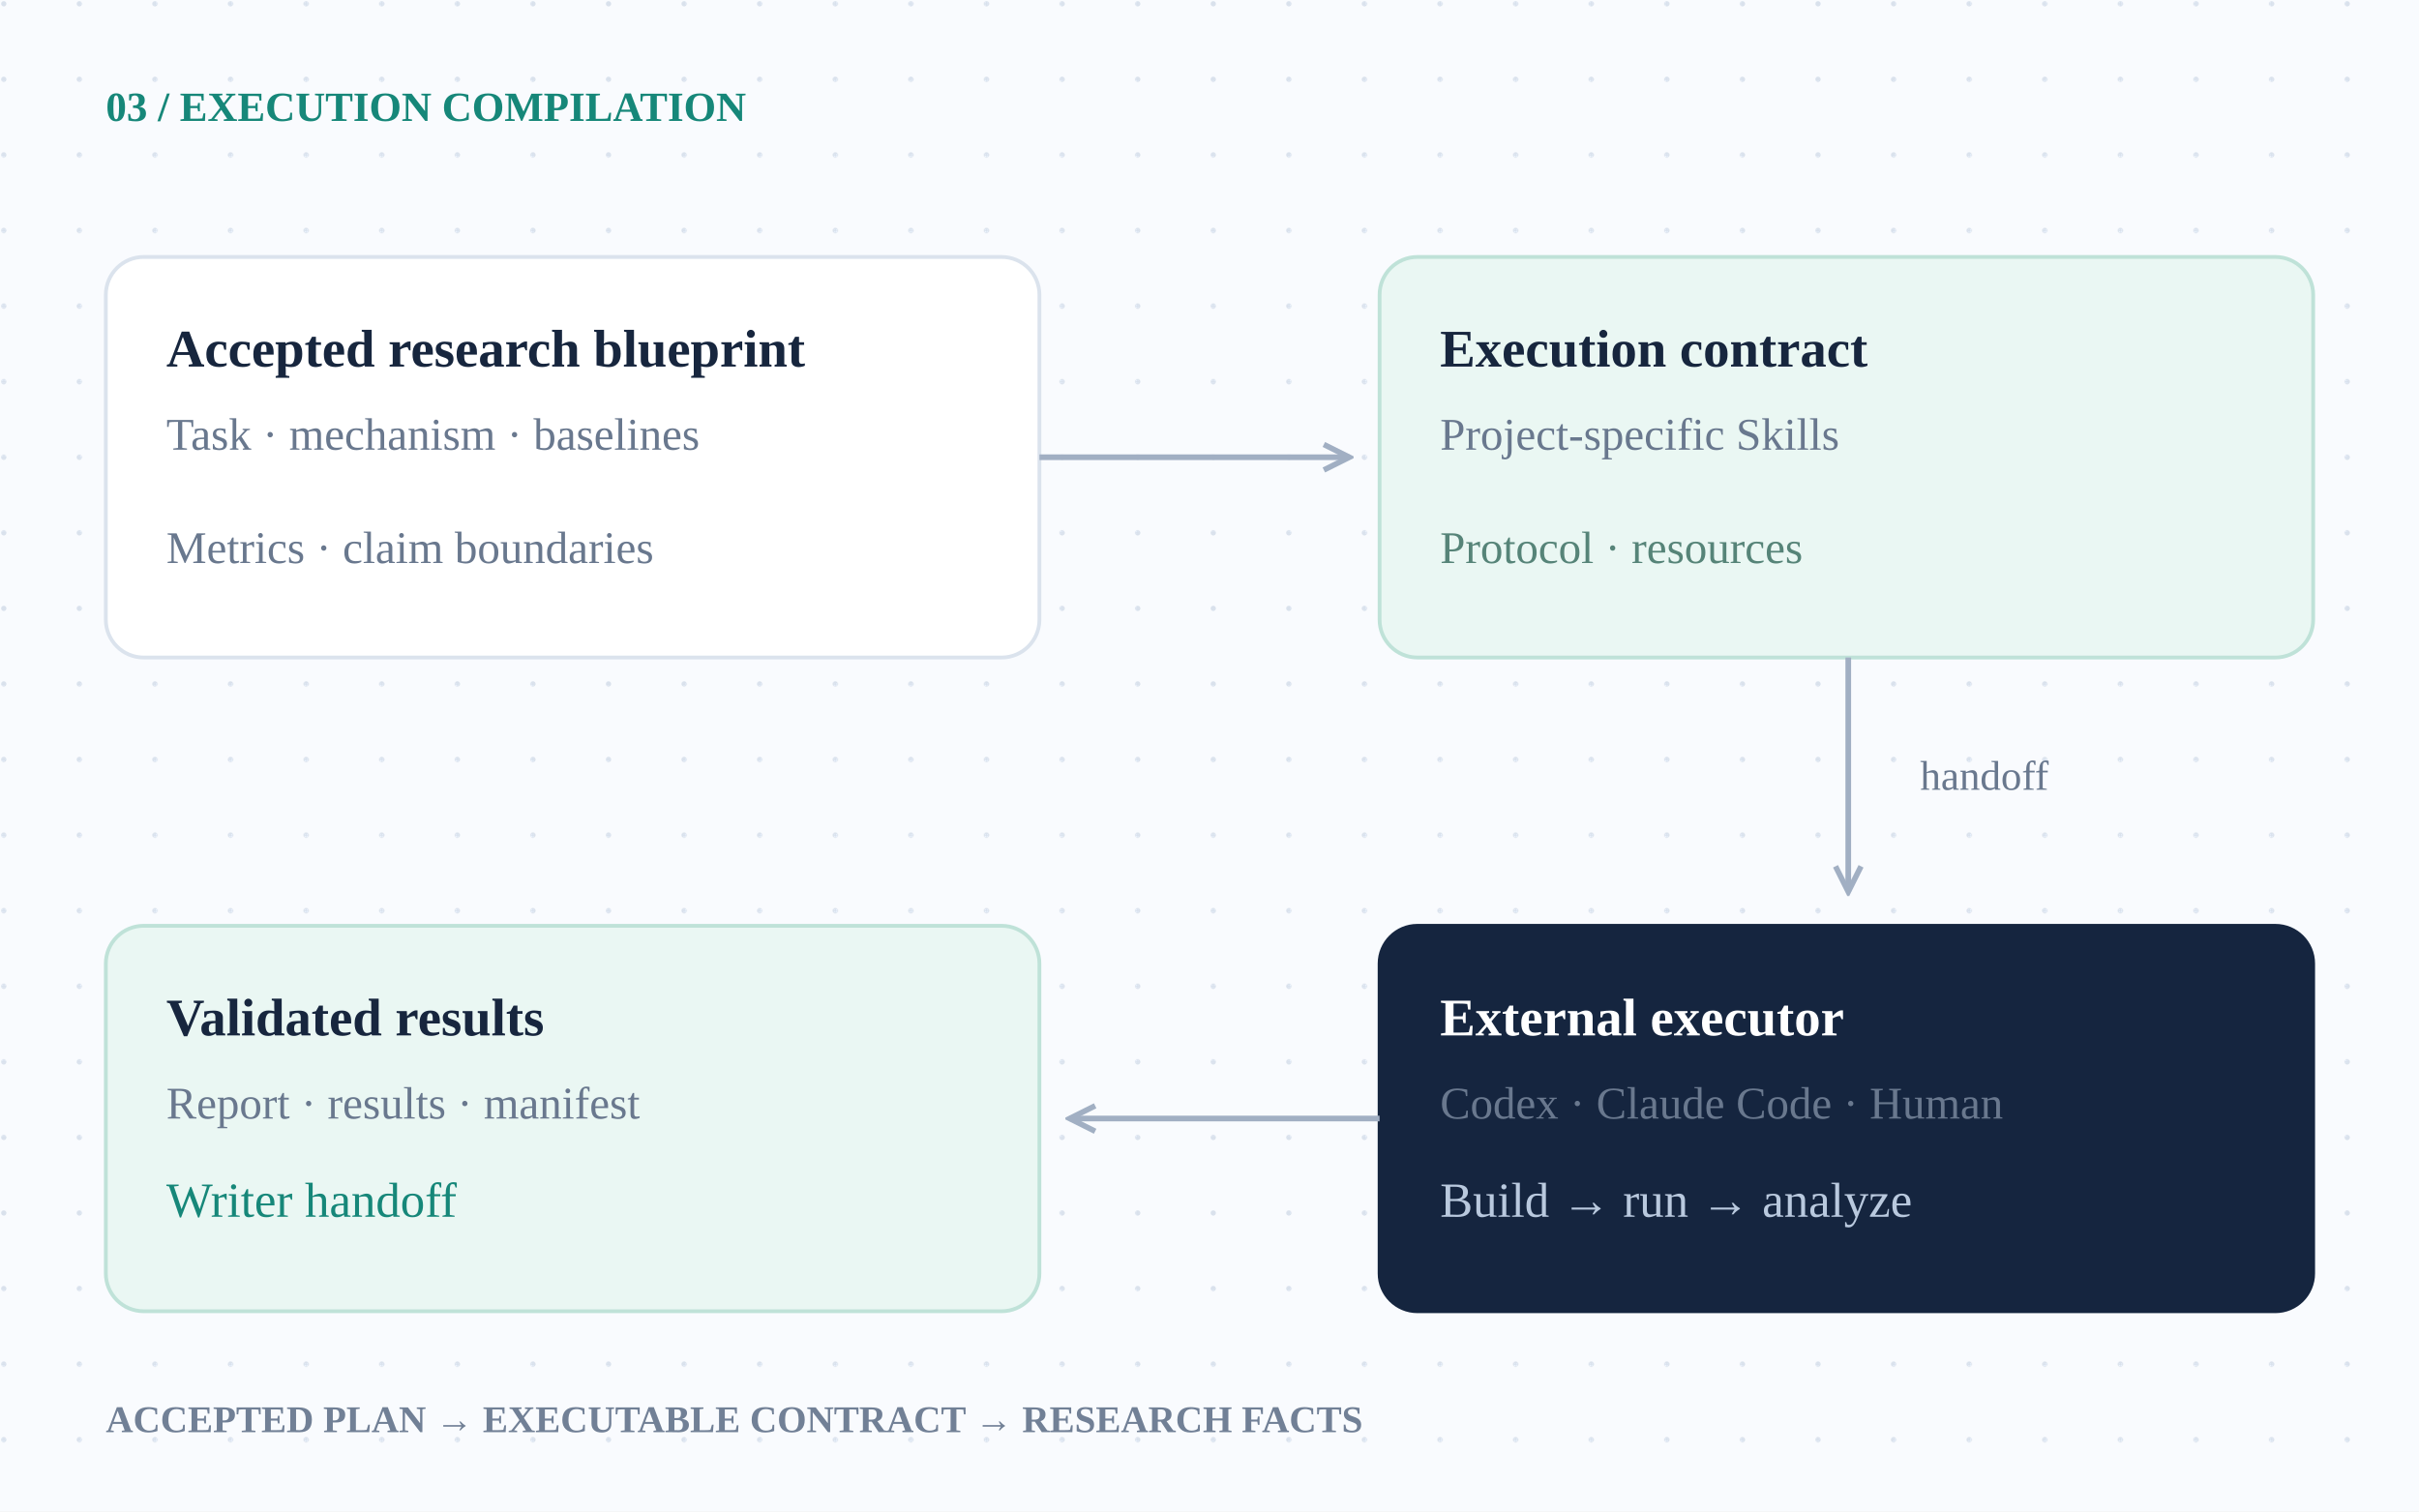
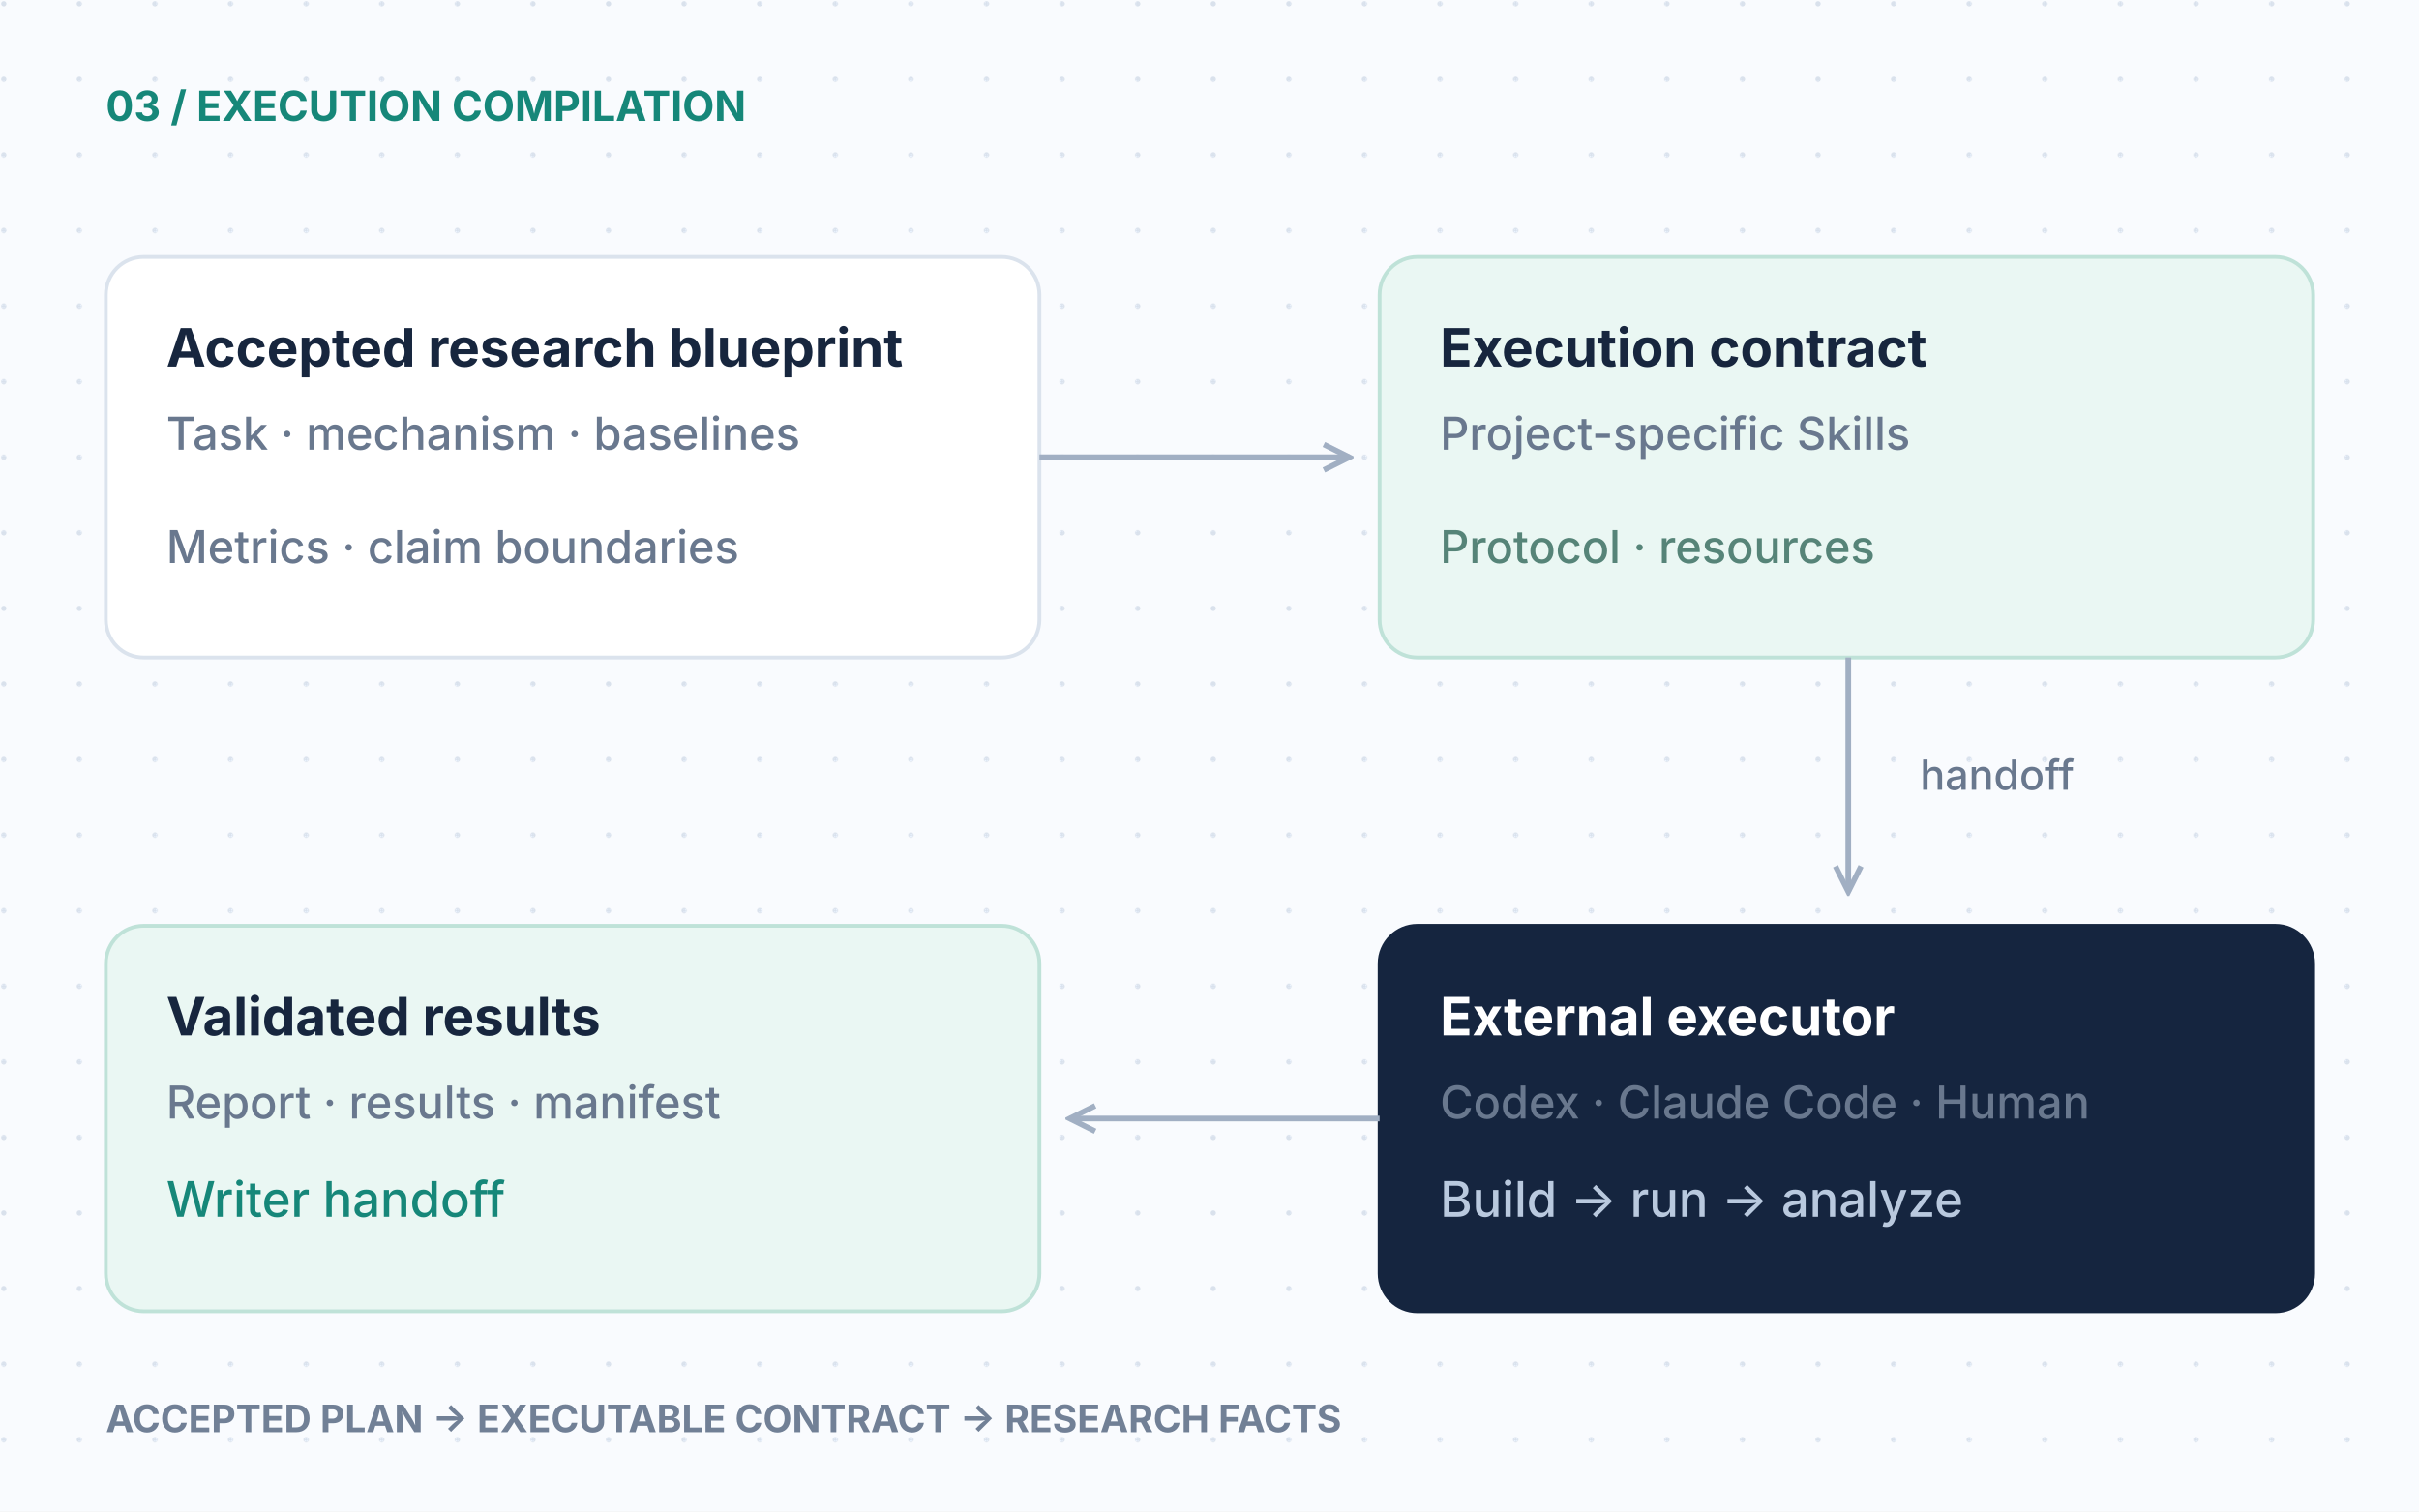
- <svg xmlns="http://www.w3.org/2000/svg" viewBox="0 0 640 400" role="img" aria-label="An accepted blueprint is compiled and handed to an external executor which returns validated results" style="--accent:#168779">
+ <svg xmlns="http://www.w3.org/2000/svg" viewBox="0 0 640 400" font-family="Inter, system-ui, -apple-system, Segoe UI, sans-serif" role="img" aria-label="An accepted blueprint is compiled and handed to an external executor which returns validated results" style="--accent:#168779">
  <defs>
    <marker id="arrow" viewBox="0 0 8 8" refX="7" refY="4" markerWidth="6" markerHeight="6" orient="auto-start-reverse">
      <path d="M1 1 L7 4 L1 7" fill="none" stroke="#a1afc3" stroke-width="1.3" />
    </marker>
    <pattern id="grid" width="20" height="20" patternUnits="userSpaceOnUse">
      <circle cx="1" cy="1" r=".7" fill="#d9e1ec" />
    </pattern>
  </defs>
  <rect width="640" height="400" fill="#f9fbfe" />
  <rect width="640" height="400" fill="url(#grid)" />
  <text x="28" y="32" fill="#168779" font-size="11" font-weight="700" text-anchor="start">03 / EXECUTION COMPILATION</text>
  <rect x="28" y="68" width="247" height="106" rx="10" fill="#fff" stroke="#dbe3ed" />
  <text x="44" y="97" fill="#17263e" font-size="14" font-weight="650" text-anchor="start">Accepted research blueprint</text>
  <text x="44" y="119" fill="#69788e" font-size="12" font-weight="500" text-anchor="start">Task · mechanism · baselines</text>
  <text x="44" y="149" fill="#69788e" font-size="12" font-weight="500" text-anchor="start">Metrics · claim boundaries</text>
  <path d="M275 121 H357" fill="none" stroke="#a1afc3" stroke-width="1.5" marker-end="url(#arrow)" />
  <rect x="365" y="68" width="247" height="106" rx="10" fill="#eaf7f3" stroke="#bfe2d8" />
  <text x="381" y="97" fill="#17263e" font-size="14" font-weight="650" text-anchor="start">Execution contract</text>
  <text x="381" y="119" fill="#69788e" font-size="12" font-weight="500" text-anchor="start">Project-specific Skills</text>
  <text x="381" y="149" fill="#568478" font-size="12" font-weight="500" text-anchor="start">Protocol · resources</text>
  <path d="M489 174 V236" fill="none" stroke="#a1afc3" stroke-width="1.5" marker-end="url(#arrow)" />
  <text x="508" y="209" fill="#69788e" font-size="11" font-weight="500" text-anchor="start">handoff</text>
  <rect x="365" y="245" width="247" height="102" rx="10" fill="#15253f" stroke="#15253f" />
  <text x="381" y="274" fill="#fff" font-size="14" font-weight="650" text-anchor="start">External executor</text>
  <text x="381" y="296" fill="#69788e" font-size="12" font-weight="500" text-anchor="start">Codex · Claude Code · Human</text>
  <text x="381" y="322" fill="#b9c9de" font-size="13" font-weight="500" text-anchor="start">Build → run → analyze</text>
  <path d="M365 296 H283" fill="none" stroke="#a1afc3" stroke-width="1.5" marker-end="url(#arrow)" />
  <rect x="28" y="245" width="247" height="102" rx="10" fill="#eaf7f3" stroke="#bfe2d8" />
  <text x="44" y="274" fill="#17263e" font-size="14" font-weight="650" text-anchor="start">Validated results</text>
  <text x="44" y="296" fill="#69788e" font-size="12" font-weight="500" text-anchor="start">Report · results · manifest</text>
  <text x="44" y="322" fill="#168779" font-size="13" font-weight="500" text-anchor="start">Writer handoff</text>
  <text x="28" y="379" fill="#718096" font-size="10" font-weight="650" text-anchor="start">ACCEPTED PLAN → EXECUTABLE CONTRACT → RESEARCH FACTS</text>
</svg>
